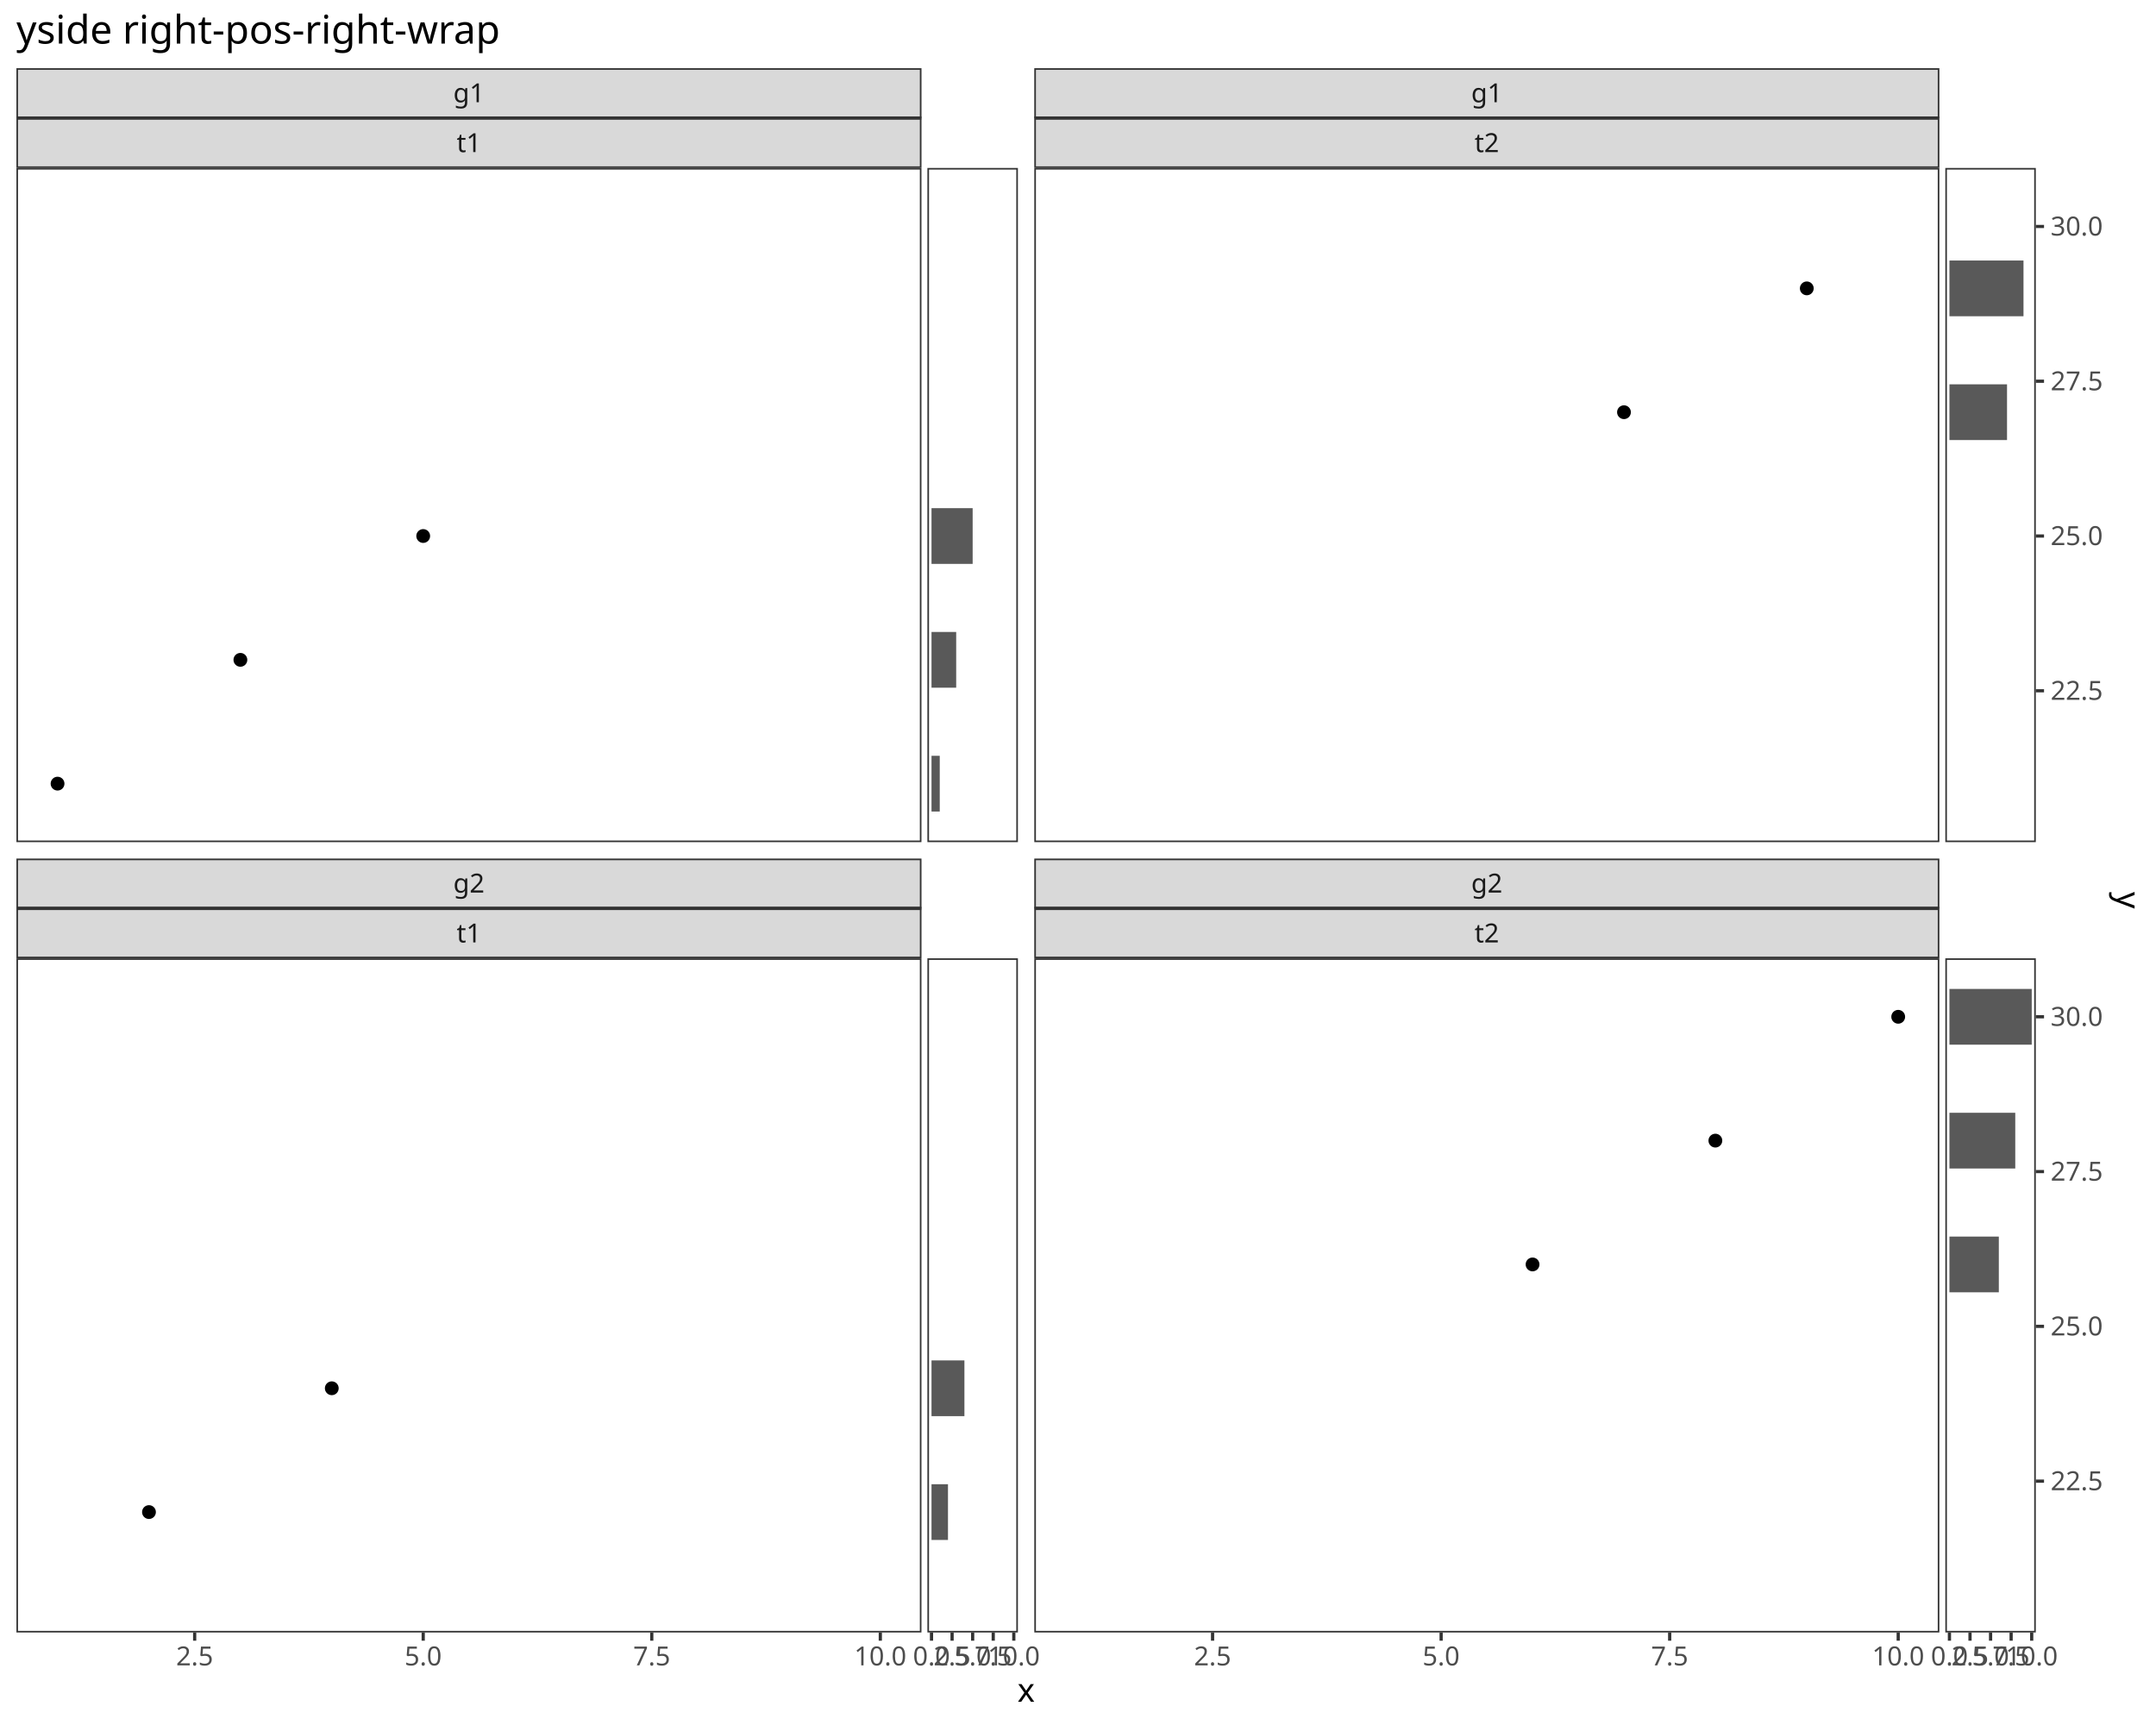
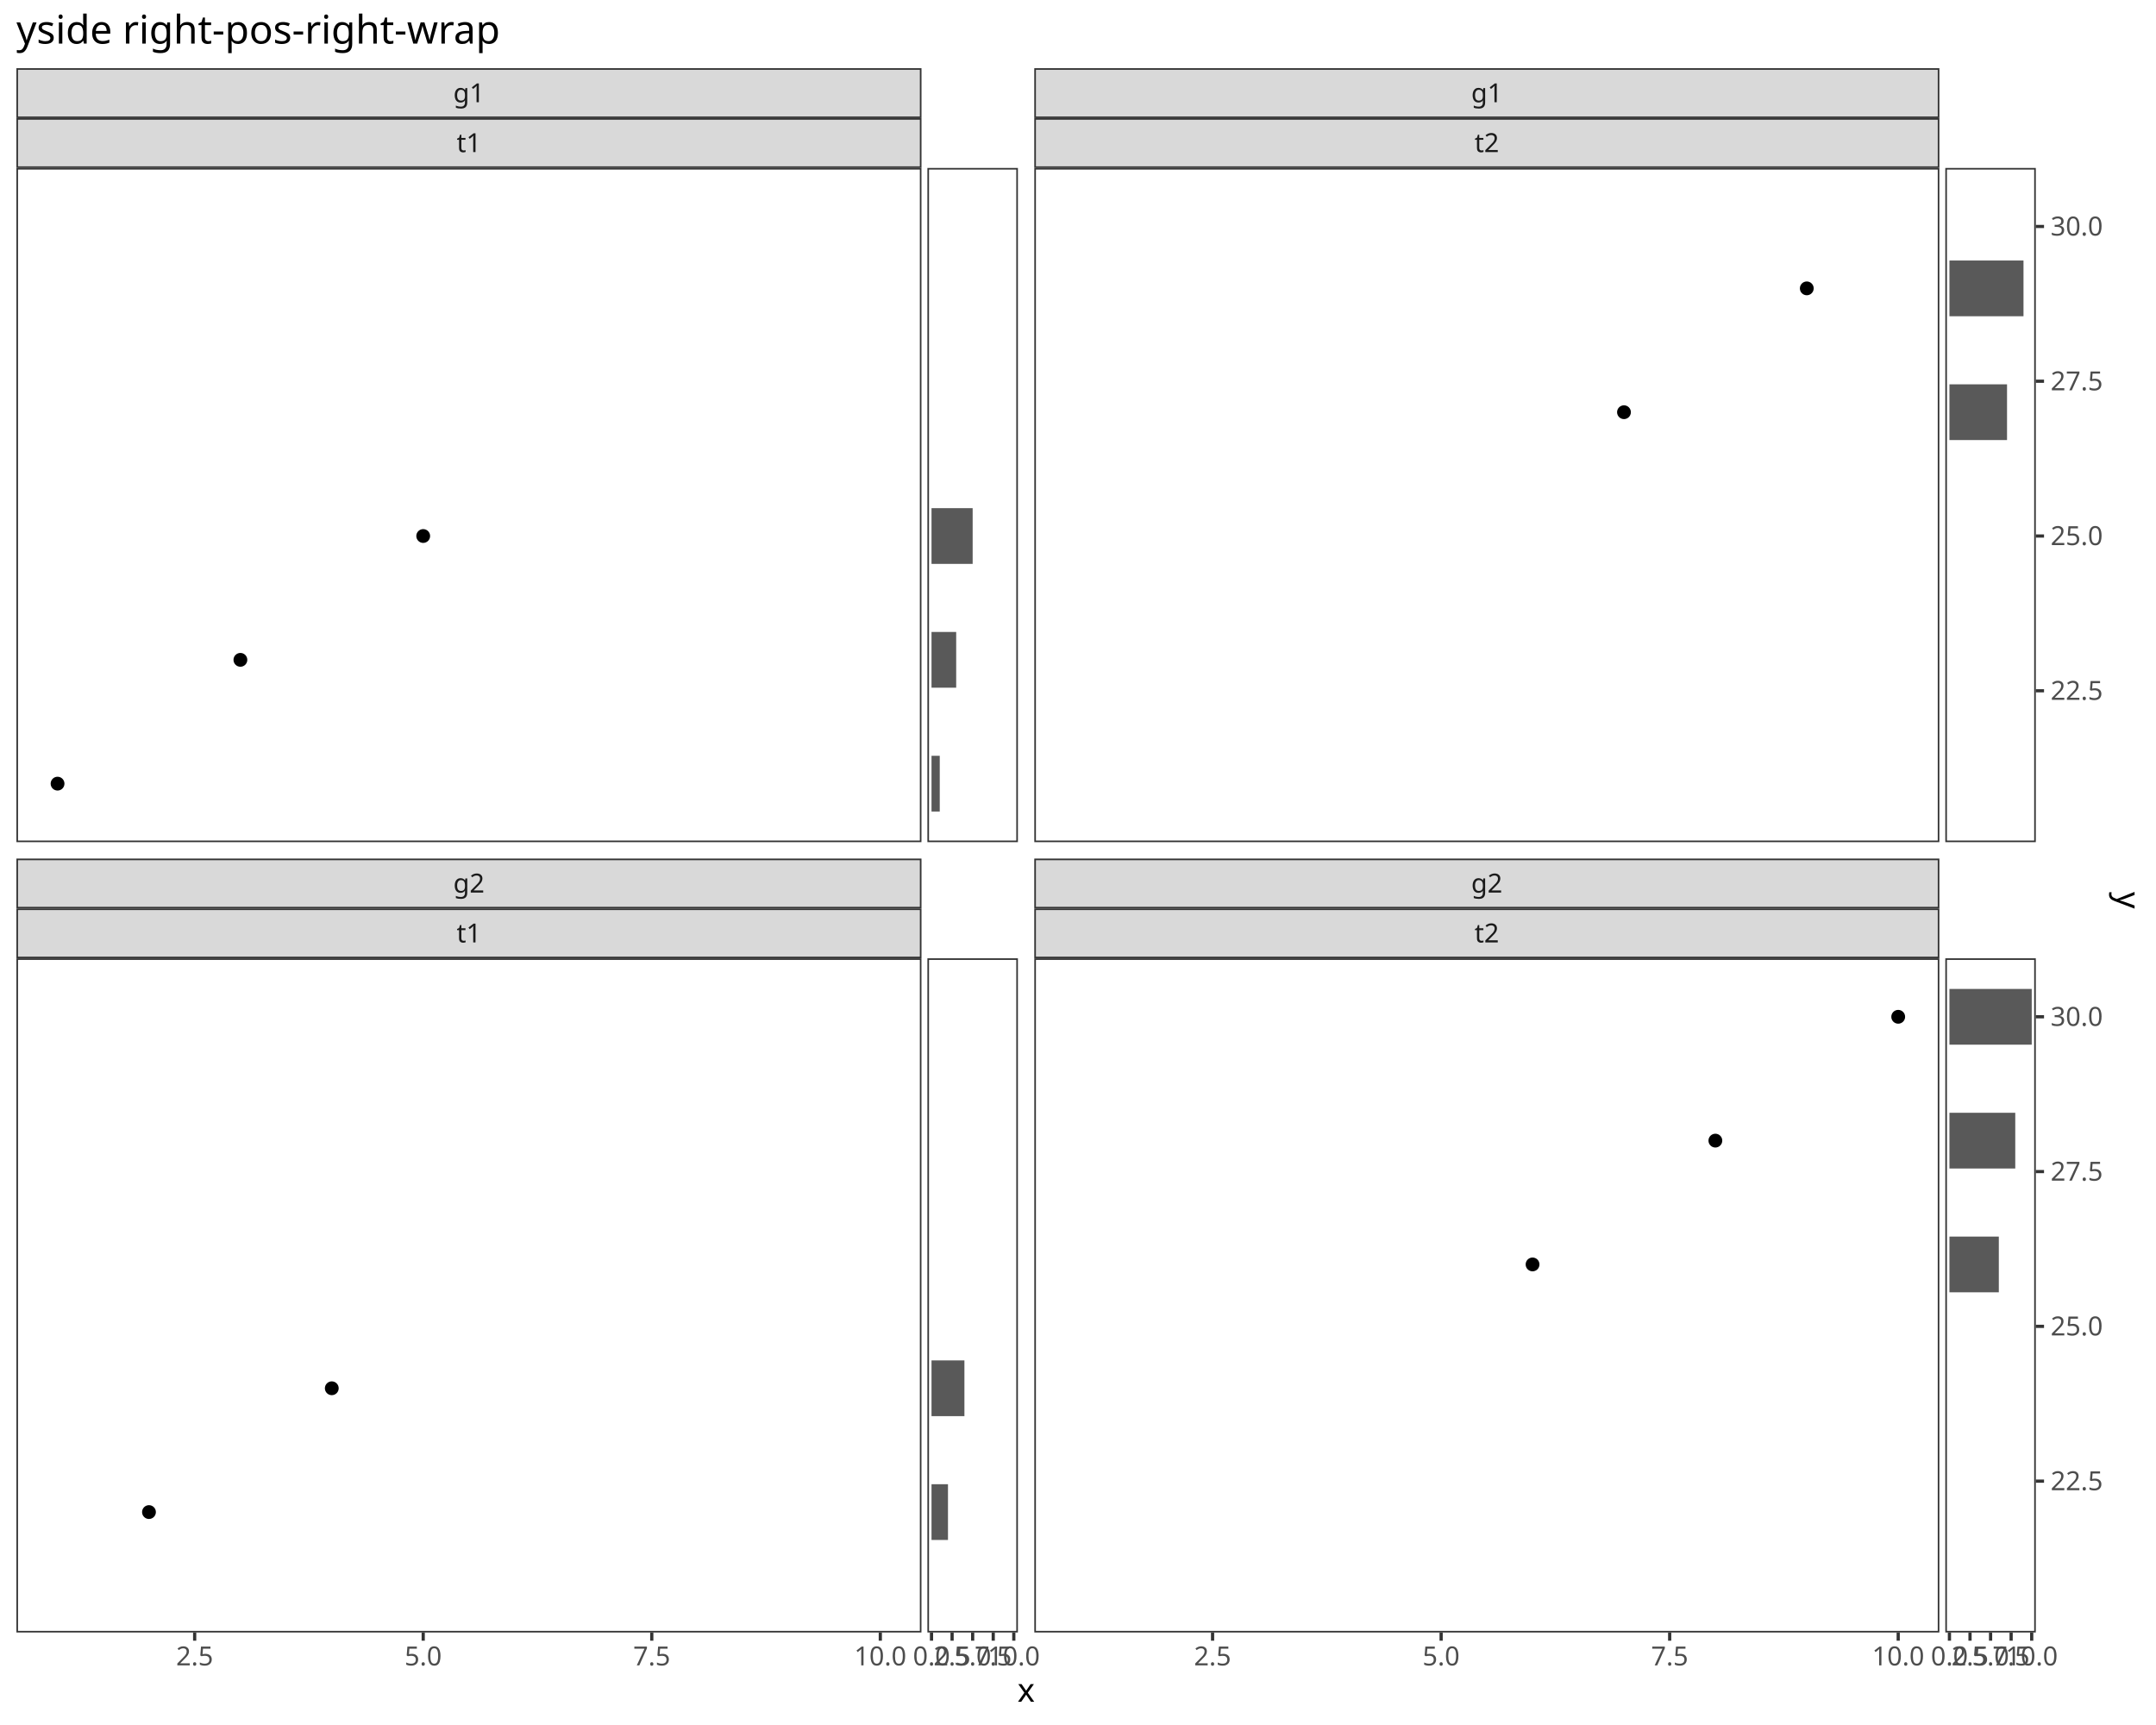
<svg xmlns="http://www.w3.org/2000/svg" class="svglite" data-engine-version="2.0" width="720.00pt" height="576.00pt" viewBox="0 0 720.00 576.00">
  <defs>
    <style type="text/css">
    .svglite line, .svglite polyline, .svglite polygon, .svglite path, .svglite rect, .svglite circle {
      fill: none;
      stroke: #000000;
      stroke-linecap: round;
      stroke-linejoin: round;
      stroke-miterlimit: 10.00;
    }
  </style>
  </defs>
  <rect width="100%" height="100%" style="stroke: none; fill: #FFFFFF;" />
  <defs>
    <clipPath id="cpMC4wMHw3MjAuMDB8MC4wMHw1NzYuMDA=">
      <rect x="0.00" y="0.00" width="720.00" height="576.00" />
    </clipPath>
  </defs>
  <g clip-path="url(#cpMC4wMHw3MjAuMDB8MC4wMHw1NzYuMDA=)">
    <rect x="0" y="0.00" width="720.00" height="576.00" style="stroke-width: 1.07; stroke: #FFFFFF; fill: #FFFFFF;" />
  </g>
  <defs>
    <clipPath id="cpNS40OHwzMDcuNzJ8NTYuMDh8MjgxLjIx">
      <rect x="5.48" y="56.08" width="302.24" height="225.12" />
    </clipPath>
  </defs>
  <g clip-path="url(#cpNS40OHwzMDcuNzJ8NTYuMDh8MjgxLjIx)">
    <rect x="5.48" y="56.08" width="302.24" height="225.12" style="stroke-width: 1.07; stroke: none; fill: #FFFFFF;" />
    <circle cx="19.22" cy="261.67" r="1.95" style="stroke-width: 0.71; fill: #000000;" />
    <circle cx="80.28" cy="220.33" r="1.95" style="stroke-width: 0.71; fill: #000000;" />
    <circle cx="141.33" cy="178.98" r="1.95" style="stroke-width: 0.71; fill: #000000;" />
    <rect x="5.48" y="56.08" width="302.24" height="225.12" style="stroke-width: 1.07; stroke: #333333;" />
  </g>
  <g clip-path="url(#cpMC4wMHw3MjAuMDB8MC4wMHw1NzYuMDA=)">
</g>
  <defs>
    <clipPath id="cpNS40OHwzMDcuNzJ8MzE5Ljk5fDU0NS4xMQ==">
      <rect x="5.48" y="319.99" width="302.24" height="225.12" />
    </clipPath>
  </defs>
  <g clip-path="url(#cpNS40OHwzMDcuNzJ8MzE5Ljk5fDU0NS4xMQ==)">
    <rect x="5.48" y="319.99" width="302.24" height="225.12" style="stroke-width: 1.07; stroke: none; fill: #FFFFFF;" />
    <circle cx="49.75" cy="504.90" r="1.95" style="stroke-width: 0.71; fill: #000000;" />
    <circle cx="110.80" cy="463.56" r="1.95" style="stroke-width: 0.71; fill: #000000;" />
    <rect x="5.48" y="319.99" width="302.24" height="225.12" style="stroke-width: 1.07; stroke: #333333;" />
  </g>
  <g clip-path="url(#cpMC4wMHw3MjAuMDB8MC4wMHw1NzYuMDA=)">
</g>
  <defs>
    <clipPath id="cpMzA5LjcxfDMzOS45M3w1Ni4wOHwyODEuMjE=">
      <rect x="309.71" y="56.08" width="30.22" height="225.12" />
    </clipPath>
  </defs>
  <g clip-path="url(#cpMzA5LjcxfDMzOS45M3w1Ni4wOHwyODEuMjE=)">
    <rect x="309.71" y="56.08" width="30.22" height="225.12" style="stroke-width: 1.07; stroke: none; fill: #FFFFFF;" />
    <rect x="311.08" y="252.37" width="2.75" height="18.61" style="stroke-width: 1.07; stroke: none; stroke-linecap: butt; stroke-linejoin: miter; fill: #595959;" />
    <rect x="311.08" y="211.02" width="8.24" height="18.61" style="stroke-width: 1.07; stroke: none; stroke-linecap: butt; stroke-linejoin: miter; fill: #595959;" />
    <rect x="311.08" y="169.68" width="13.74" height="18.61" style="stroke-width: 1.07; stroke: none; stroke-linecap: butt; stroke-linejoin: miter; fill: #595959;" />
    <rect x="309.71" y="56.08" width="30.22" height="225.12" style="stroke-width: 1.07; stroke: #333333;" />
  </g>
  <g clip-path="url(#cpMC4wMHw3MjAuMDB8MC4wMHw1NzYuMDA=)">
</g>
  <defs>
    <clipPath id="cpMzA5LjcxfDMzOS45M3wzMTkuOTl8NTQ1LjEx">
      <rect x="309.71" y="319.99" width="30.22" height="225.12" />
    </clipPath>
  </defs>
  <g clip-path="url(#cpMzA5LjcxfDMzOS45M3wzMTkuOTl8NTQ1LjEx)">
    <rect x="309.71" y="319.99" width="30.22" height="225.12" style="stroke-width: 1.07; stroke: none; fill: #FFFFFF;" />
    <rect x="311.08" y="495.60" width="5.50" height="18.61" style="stroke-width: 1.07; stroke: none; stroke-linecap: butt; stroke-linejoin: miter; fill: #595959;" />
    <rect x="311.08" y="454.26" width="10.99" height="18.61" style="stroke-width: 1.07; stroke: none; stroke-linecap: butt; stroke-linejoin: miter; fill: #595959;" />
    <rect x="309.71" y="319.99" width="30.22" height="225.12" style="stroke-width: 1.07; stroke: #333333;" />
  </g>
  <g clip-path="url(#cpMC4wMHw3MjAuMDB8MC4wMHw1NzYuMDA=)">
</g>
  <defs>
    <clipPath id="cpMzQ1LjQxfDY0Ny42NXw1Ni4wOHwyODEuMjE=">
      <rect x="345.41" y="56.08" width="302.24" height="225.12" />
    </clipPath>
  </defs>
  <g clip-path="url(#cpMzQ1LjQxfDY0Ny42NXw1Ni4wOHwyODEuMjE=)">
    <rect x="345.41" y="56.08" width="302.24" height="225.12" style="stroke-width: 1.07; stroke: none; fill: #FFFFFF;" />
    <circle cx="542.33" cy="137.64" r="1.95" style="stroke-width: 0.71; fill: #000000;" />
    <circle cx="603.38" cy="96.29" r="1.95" style="stroke-width: 0.71; fill: #000000;" />
    <rect x="345.41" y="56.08" width="302.24" height="225.12" style="stroke-width: 1.07; stroke: #333333;" />
  </g>
  <g clip-path="url(#cpMC4wMHw3MjAuMDB8MC4wMHw1NzYuMDA=)">
</g>
  <defs>
    <clipPath id="cpMzQ1LjQxfDY0Ny42NXwzMTkuOTl8NTQ1LjEx">
      <rect x="345.41" y="319.99" width="302.24" height="225.12" />
    </clipPath>
  </defs>
  <g clip-path="url(#cpMzQ1LjQxfDY0Ny42NXwzMTkuOTl8NTQ1LjEx)">
    <rect x="345.41" y="319.99" width="302.24" height="225.12" style="stroke-width: 1.07; stroke: none; fill: #FFFFFF;" />
    <circle cx="511.80" cy="422.21" r="1.95" style="stroke-width: 0.71; fill: #000000;" />
    <circle cx="572.85" cy="380.87" r="1.95" style="stroke-width: 0.71; fill: #000000;" />
    <circle cx="633.91" cy="339.52" r="1.95" style="stroke-width: 0.71; fill: #000000;" />
    <rect x="345.41" y="319.99" width="302.24" height="225.12" style="stroke-width: 1.07; stroke: #333333;" />
  </g>
  <g clip-path="url(#cpMC4wMHw3MjAuMDB8MC4wMHw1NzYuMDA=)">
</g>
  <defs>
    <clipPath id="cpNjQ5LjY0fDY3OS44N3w1Ni4wOHwyODEuMjE=">
      <rect x="649.64" y="56.08" width="30.22" height="225.12" />
    </clipPath>
  </defs>
  <g clip-path="url(#cpNjQ5LjY0fDY3OS44N3w1Ni4wOHwyODEuMjE=)">
    <rect x="649.64" y="56.08" width="30.22" height="225.12" style="stroke-width: 1.07; stroke: none; fill: #FFFFFF;" />
    <rect x="651.02" y="128.33" width="19.23" height="18.61" style="stroke-width: 1.07; stroke: none; stroke-linecap: butt; stroke-linejoin: miter; fill: #595959;" />
    <rect x="651.02" y="86.99" width="24.73" height="18.61" style="stroke-width: 1.07; stroke: none; stroke-linecap: butt; stroke-linejoin: miter; fill: #595959;" />
    <rect x="649.64" y="56.08" width="30.22" height="225.12" style="stroke-width: 1.07; stroke: #333333;" />
  </g>
  <g clip-path="url(#cpMC4wMHw3MjAuMDB8MC4wMHw1NzYuMDA=)">
</g>
  <defs>
    <clipPath id="cpNjQ5LjY0fDY3OS44N3wzMTkuOTl8NTQ1LjEx">
      <rect x="649.64" y="319.99" width="30.22" height="225.12" />
    </clipPath>
  </defs>
  <g clip-path="url(#cpNjQ5LjY0fDY3OS44N3wzMTkuOTl8NTQ1LjEx)">
    <rect x="649.64" y="319.99" width="30.22" height="225.12" style="stroke-width: 1.07; stroke: none; fill: #FFFFFF;" />
    <rect x="651.02" y="412.91" width="16.49" height="18.61" style="stroke-width: 1.07; stroke: none; stroke-linecap: butt; stroke-linejoin: miter; fill: #595959;" />
    <rect x="651.02" y="371.57" width="21.98" height="18.61" style="stroke-width: 1.07; stroke: none; stroke-linecap: butt; stroke-linejoin: miter; fill: #595959;" />
    <rect x="651.02" y="330.22" width="27.48" height="18.61" style="stroke-width: 1.07; stroke: none; stroke-linecap: butt; stroke-linejoin: miter; fill: #595959;" />
    <rect x="649.64" y="319.99" width="30.22" height="225.12" style="stroke-width: 1.07; stroke: #333333;" />
  </g>
  <g clip-path="url(#cpMC4wMHw3MjAuMDB8MC4wMHw1NzYuMDA=)">
</g>
  <defs>
    <clipPath id="cpNS40OHwzMDcuNzJ8Mjg2LjY5fDMxOS45OQ==">
      <rect x="5.48" y="286.69" width="302.24" height="33.30" />
    </clipPath>
  </defs>
  <g clip-path="url(#cpNS40OHwzMDcuNzJ8Mjg2LjY5fDMxOS45OQ==)">
+ </g>
+   <defs>
+     <clipPath id="cpNS40OHwzMDcuNzJ8Mjg2LjY5fDMwMy4zNA==">
+       <rect x="5.48" y="286.69" width="302.24" height="16.65" />
+     </clipPath>
+   </defs>
+   <g clip-path="url(#cpNS40OHwzMDcuNzJ8Mjg2LjY5fDMwMy4zNA==)">
    <rect x="5.48" y="286.69" width="302.24" height="16.65" style="stroke-width: 1.07; stroke: #333333; fill: #D9D9D9;" />
    <text x="156.60" y="298.04" text-anchor="middle" style="font-size: 8.80px; fill: #1A1A1A; font-family: sans;" textLength="9.79px" lengthAdjust="spacingAndGlyphs">g2</text>
+   </g>
+   <g clip-path="url(#cpNS40OHwzMDcuNzJ8Mjg2LjY5fDMxOS45OQ==)">
+ </g>
+   <defs>
+     <clipPath id="cpNS40OHwzMDcuNzJ8MzAzLjM0fDMxOS45OQ==">
+       <rect x="5.48" y="303.34" width="302.24" height="16.65" />
+     </clipPath>
+   </defs>
+   <g clip-path="url(#cpNS40OHwzMDcuNzJ8MzAzLjM0fDMxOS45OQ==)">
    <rect x="5.48" y="303.34" width="302.24" height="16.65" style="stroke-width: 1.07; stroke: #333333; fill: #D9D9D9;" />
    <text x="156.60" y="314.69" text-anchor="middle" style="font-size: 8.80px; fill: #1A1A1A; font-family: sans;" textLength="7.34px" lengthAdjust="spacingAndGlyphs">t1</text>
  </g>
+   <g clip-path="url(#cpNS40OHwzMDcuNzJ8Mjg2LjY5fDMxOS45OQ==)">
+ </g>
  <g clip-path="url(#cpMC4wMHw3MjAuMDB8MC4wMHw1NzYuMDA=)">
</g>
  <defs>
    <clipPath id="cpMzA5LjcxfDMzOS45M3wyODYuNjl8MzE5Ljk5">
      <rect x="309.71" y="286.69" width="30.22" height="33.30" />
    </clipPath>
  </defs>
  <g clip-path="url(#cpMzA5LjcxfDMzOS45M3wyODYuNjl8MzE5Ljk5)">
</g>
  <g clip-path="url(#cpMC4wMHw3MjAuMDB8MC4wMHw1NzYuMDA=)">
</g>
  <defs>
    <clipPath id="cpMzQ1LjQxfDY0Ny42NXwyODYuNjl8MzE5Ljk5">
      <rect x="345.41" y="286.69" width="302.24" height="33.30" />
    </clipPath>
  </defs>
  <g clip-path="url(#cpMzQ1LjQxfDY0Ny42NXwyODYuNjl8MzE5Ljk5)">
+ </g>
+   <defs>
+     <clipPath id="cpMzQ1LjQxfDY0Ny42NXwyODYuNjl8MzAzLjM0">
+       <rect x="345.41" y="286.69" width="302.24" height="16.65" />
+     </clipPath>
+   </defs>
+   <g clip-path="url(#cpMzQ1LjQxfDY0Ny42NXwyODYuNjl8MzAzLjM0)">
    <rect x="345.41" y="286.69" width="302.24" height="16.65" style="stroke-width: 1.07; stroke: #333333; fill: #D9D9D9;" />
    <text x="496.53" y="298.04" text-anchor="middle" style="font-size: 8.80px; fill: #1A1A1A; font-family: sans;" textLength="9.79px" lengthAdjust="spacingAndGlyphs">g2</text>
+   </g>
+   <g clip-path="url(#cpMzQ1LjQxfDY0Ny42NXwyODYuNjl8MzE5Ljk5)">
+ </g>
+   <defs>
+     <clipPath id="cpMzQ1LjQxfDY0Ny42NXwzMDMuMzR8MzE5Ljk5">
+       <rect x="345.41" y="303.34" width="302.24" height="16.65" />
+     </clipPath>
+   </defs>
+   <g clip-path="url(#cpMzQ1LjQxfDY0Ny42NXwzMDMuMzR8MzE5Ljk5)">
    <rect x="345.41" y="303.34" width="302.24" height="16.65" style="stroke-width: 1.07; stroke: #333333; fill: #D9D9D9;" />
    <text x="496.53" y="314.69" text-anchor="middle" style="font-size: 8.80px; fill: #1A1A1A; font-family: sans;" textLength="7.34px" lengthAdjust="spacingAndGlyphs">t2</text>
  </g>
+   <g clip-path="url(#cpMzQ1LjQxfDY0Ny42NXwyODYuNjl8MzE5Ljk5)">
+ </g>
  <g clip-path="url(#cpMC4wMHw3MjAuMDB8MC4wMHw1NzYuMDA=)">
</g>
  <defs>
    <clipPath id="cpNjQ5LjY0fDY3OS44N3wyODYuNjl8MzE5Ljk5">
      <rect x="649.64" y="286.69" width="30.22" height="33.30" />
    </clipPath>
  </defs>
  <g clip-path="url(#cpNjQ5LjY0fDY3OS44N3wyODYuNjl8MzE5Ljk5)">
</g>
  <g clip-path="url(#cpMC4wMHw3MjAuMDB8MC4wMHw1NzYuMDA=)">
</g>
  <defs>
    <clipPath id="cpNS40OHwzMDcuNzJ8MjIuNzh8NTYuMDg=">
      <rect x="5.48" y="22.78" width="302.24" height="33.30" />
    </clipPath>
  </defs>
  <g clip-path="url(#cpNS40OHwzMDcuNzJ8MjIuNzh8NTYuMDg=)">
+ </g>
+   <defs>
+     <clipPath id="cpNS40OHwzMDcuNzJ8MjIuNzh8MzkuNDM=">
+       <rect x="5.48" y="22.78" width="302.24" height="16.65" />
+     </clipPath>
+   </defs>
+   <g clip-path="url(#cpNS40OHwzMDcuNzJ8MjIuNzh8MzkuNDM=)">
    <rect x="5.48" y="22.78" width="302.24" height="16.65" style="stroke-width: 1.07; stroke: #333333; fill: #D9D9D9;" />
    <text x="156.60" y="34.14" text-anchor="middle" style="font-size: 8.80px; fill: #1A1A1A; font-family: sans;" textLength="9.79px" lengthAdjust="spacingAndGlyphs">g1</text>
+   </g>
+   <g clip-path="url(#cpNS40OHwzMDcuNzJ8MjIuNzh8NTYuMDg=)">
+ </g>
+   <defs>
+     <clipPath id="cpNS40OHwzMDcuNzJ8MzkuNDN8NTYuMDg=">
+       <rect x="5.48" y="39.43" width="302.24" height="16.65" />
+     </clipPath>
+   </defs>
+   <g clip-path="url(#cpNS40OHwzMDcuNzJ8MzkuNDN8NTYuMDg=)">
    <rect x="5.48" y="39.43" width="302.24" height="16.65" style="stroke-width: 1.07; stroke: #333333; fill: #D9D9D9;" />
    <text x="156.60" y="50.79" text-anchor="middle" style="font-size: 8.80px; fill: #1A1A1A; font-family: sans;" textLength="7.34px" lengthAdjust="spacingAndGlyphs">t1</text>
  </g>
+   <g clip-path="url(#cpNS40OHwzMDcuNzJ8MjIuNzh8NTYuMDg=)">
+ </g>
  <g clip-path="url(#cpMC4wMHw3MjAuMDB8MC4wMHw1NzYuMDA=)">
</g>
  <defs>
    <clipPath id="cpMzA5LjcxfDMzOS45M3wyMi43OHw1Ni4wOA==">
      <rect x="309.71" y="22.78" width="30.22" height="33.30" />
    </clipPath>
  </defs>
  <g clip-path="url(#cpMzA5LjcxfDMzOS45M3wyMi43OHw1Ni4wOA==)">
</g>
  <g clip-path="url(#cpMC4wMHw3MjAuMDB8MC4wMHw1NzYuMDA=)">
</g>
  <defs>
    <clipPath id="cpMzQ1LjQxfDY0Ny42NXwyMi43OHw1Ni4wOA==">
      <rect x="345.41" y="22.78" width="302.24" height="33.30" />
    </clipPath>
  </defs>
  <g clip-path="url(#cpMzQ1LjQxfDY0Ny42NXwyMi43OHw1Ni4wOA==)">
+ </g>
+   <defs>
+     <clipPath id="cpMzQ1LjQxfDY0Ny42NXwyMi43OHwzOS40Mw==">
+       <rect x="345.41" y="22.78" width="302.24" height="16.65" />
+     </clipPath>
+   </defs>
+   <g clip-path="url(#cpMzQ1LjQxfDY0Ny42NXwyMi43OHwzOS40Mw==)">
    <rect x="345.41" y="22.78" width="302.24" height="16.65" style="stroke-width: 1.07; stroke: #333333; fill: #D9D9D9;" />
    <text x="496.53" y="34.14" text-anchor="middle" style="font-size: 8.80px; fill: #1A1A1A; font-family: sans;" textLength="9.79px" lengthAdjust="spacingAndGlyphs">g1</text>
+   </g>
+   <g clip-path="url(#cpMzQ1LjQxfDY0Ny42NXwyMi43OHw1Ni4wOA==)">
+ </g>
+   <defs>
+     <clipPath id="cpMzQ1LjQxfDY0Ny42NXwzOS40M3w1Ni4wOA==">
+       <rect x="345.41" y="39.43" width="302.24" height="16.65" />
+     </clipPath>
+   </defs>
+   <g clip-path="url(#cpMzQ1LjQxfDY0Ny42NXwzOS40M3w1Ni4wOA==)">
    <rect x="345.41" y="39.43" width="302.24" height="16.65" style="stroke-width: 1.07; stroke: #333333; fill: #D9D9D9;" />
    <text x="496.53" y="50.79" text-anchor="middle" style="font-size: 8.80px; fill: #1A1A1A; font-family: sans;" textLength="7.34px" lengthAdjust="spacingAndGlyphs">t2</text>
  </g>
+   <g clip-path="url(#cpMzQ1LjQxfDY0Ny42NXwyMi43OHw1Ni4wOA==)">
+ </g>
  <g clip-path="url(#cpMC4wMHw3MjAuMDB8MC4wMHw1NzYuMDA=)">
</g>
  <defs>
    <clipPath id="cpNjQ5LjY0fDY3OS44N3wyMi43OHw1Ni4wOA==">
      <rect x="649.64" y="22.78" width="30.22" height="33.30" />
    </clipPath>
  </defs>
  <g clip-path="url(#cpNjQ5LjY0fDY3OS44N3wyMi43OHw1Ni4wOA==)">
</g>
  <g clip-path="url(#cpMC4wMHw3MjAuMDB8MC4wMHw1NzYuMDA=)">
    <polyline points="65.01,547.85 65.01,545.11 " style="stroke-width: 1.07; stroke: #333333; stroke-linecap: butt;" />
    <polyline points="141.33,547.85 141.33,545.11 " style="stroke-width: 1.07; stroke: #333333; stroke-linecap: butt;" />
    <polyline points="217.66,547.85 217.66,545.11 " style="stroke-width: 1.07; stroke: #333333; stroke-linecap: butt;" />
    <polyline points="293.98,547.85 293.98,545.11 " style="stroke-width: 1.07; stroke: #333333; stroke-linecap: butt;" />
    <text x="65.01" y="556.10" text-anchor="middle" style="font-size: 8.80px; fill: #4D4D4D; font-family: sans;" textLength="12.23px" lengthAdjust="spacingAndGlyphs">2.5</text>
    <text x="141.33" y="556.10" text-anchor="middle" style="font-size: 8.80px; fill: #4D4D4D; font-family: sans;" textLength="12.23px" lengthAdjust="spacingAndGlyphs">5.0</text>
    <text x="217.66" y="556.10" text-anchor="middle" style="font-size: 8.80px; fill: #4D4D4D; font-family: sans;" textLength="12.23px" lengthAdjust="spacingAndGlyphs">7.5</text>
    <text x="293.98" y="556.10" text-anchor="middle" style="font-size: 8.80px; fill: #4D4D4D; font-family: sans;" textLength="17.13px" lengthAdjust="spacingAndGlyphs">10.0</text>
    <polyline points="311.08,547.85 311.08,545.11 " style="stroke-width: 1.07; stroke: #333333; stroke-linecap: butt;" />
    <polyline points="317.95,547.85 317.95,545.11 " style="stroke-width: 1.07; stroke: #333333; stroke-linecap: butt;" />
    <polyline points="324.82,547.85 324.82,545.11 " style="stroke-width: 1.07; stroke: #333333; stroke-linecap: butt;" />
    <polyline points="331.69,547.85 331.69,545.11 " style="stroke-width: 1.07; stroke: #333333; stroke-linecap: butt;" />
    <polyline points="338.56,547.85 338.56,545.11 " style="stroke-width: 1.07; stroke: #333333; stroke-linecap: butt;" />
    <text x="311.08" y="556.10" text-anchor="middle" style="font-size: 8.80px; fill: #4D4D4D; font-family: sans;" textLength="12.23px" lengthAdjust="spacingAndGlyphs">0.0</text>
    <text x="317.95" y="556.10" text-anchor="middle" style="font-size: 8.80px; fill: #4D4D4D; font-family: sans;" textLength="12.23px" lengthAdjust="spacingAndGlyphs">2.5</text>
    <text x="324.82" y="556.10" text-anchor="middle" style="font-size: 8.80px; fill: #4D4D4D; font-family: sans;" textLength="12.23px" lengthAdjust="spacingAndGlyphs">5.0</text>
    <text x="331.69" y="556.10" text-anchor="middle" style="font-size: 8.80px; fill: #4D4D4D; font-family: sans;" textLength="12.23px" lengthAdjust="spacingAndGlyphs">7.5</text>
    <text x="338.56" y="556.10" text-anchor="middle" style="font-size: 8.80px; fill: #4D4D4D; font-family: sans;" textLength="17.13px" lengthAdjust="spacingAndGlyphs">10.0</text>
    <polyline points="404.94,547.85 404.94,545.11 " style="stroke-width: 1.07; stroke: #333333; stroke-linecap: butt;" />
    <polyline points="481.27,547.85 481.27,545.11 " style="stroke-width: 1.07; stroke: #333333; stroke-linecap: butt;" />
    <polyline points="557.59,547.85 557.59,545.11 " style="stroke-width: 1.07; stroke: #333333; stroke-linecap: butt;" />
    <polyline points="633.91,547.85 633.91,545.11 " style="stroke-width: 1.07; stroke: #333333; stroke-linecap: butt;" />
    <text x="404.94" y="556.10" text-anchor="middle" style="font-size: 8.80px; fill: #4D4D4D; font-family: sans;" textLength="12.23px" lengthAdjust="spacingAndGlyphs">2.5</text>
    <text x="481.27" y="556.10" text-anchor="middle" style="font-size: 8.80px; fill: #4D4D4D; font-family: sans;" textLength="12.23px" lengthAdjust="spacingAndGlyphs">5.0</text>
    <text x="557.59" y="556.10" text-anchor="middle" style="font-size: 8.80px; fill: #4D4D4D; font-family: sans;" textLength="12.23px" lengthAdjust="spacingAndGlyphs">7.5</text>
    <text x="633.91" y="556.10" text-anchor="middle" style="font-size: 8.80px; fill: #4D4D4D; font-family: sans;" textLength="17.13px" lengthAdjust="spacingAndGlyphs">10.0</text>
    <polyline points="651.02,547.85 651.02,545.11 " style="stroke-width: 1.07; stroke: #333333; stroke-linecap: butt;" />
    <polyline points="657.89,547.85 657.89,545.11 " style="stroke-width: 1.07; stroke: #333333; stroke-linecap: butt;" />
    <polyline points="664.76,547.85 664.76,545.11 " style="stroke-width: 1.07; stroke: #333333; stroke-linecap: butt;" />
    <polyline points="671.62,547.85 671.62,545.11 " style="stroke-width: 1.07; stroke: #333333; stroke-linecap: butt;" />
    <polyline points="678.49,547.85 678.49,545.11 " style="stroke-width: 1.07; stroke: #333333; stroke-linecap: butt;" />
    <text x="651.02" y="556.10" text-anchor="middle" style="font-size: 8.80px; fill: #4D4D4D; font-family: sans;" textLength="12.23px" lengthAdjust="spacingAndGlyphs">0.0</text>
    <text x="657.89" y="556.10" text-anchor="middle" style="font-size: 8.80px; fill: #4D4D4D; font-family: sans;" textLength="12.23px" lengthAdjust="spacingAndGlyphs">2.5</text>
    <text x="664.76" y="556.10" text-anchor="middle" style="font-size: 8.80px; fill: #4D4D4D; font-family: sans;" textLength="12.23px" lengthAdjust="spacingAndGlyphs">5.0</text>
    <text x="671.62" y="556.10" text-anchor="middle" style="font-size: 8.80px; fill: #4D4D4D; font-family: sans;" textLength="12.23px" lengthAdjust="spacingAndGlyphs">7.5</text>
    <text x="678.49" y="556.10" text-anchor="middle" style="font-size: 8.80px; fill: #4D4D4D; font-family: sans;" textLength="17.13px" lengthAdjust="spacingAndGlyphs">10.0</text>
    <polyline points="682.61,230.66 679.87,230.66 " style="stroke-width: 1.07; stroke: #333333; stroke-linecap: butt;" />
    <polyline points="682.61,178.98 679.87,178.98 " style="stroke-width: 1.07; stroke: #333333; stroke-linecap: butt;" />
    <polyline points="682.61,127.30 679.87,127.30 " style="stroke-width: 1.07; stroke: #333333; stroke-linecap: butt;" />
    <polyline points="682.61,75.62 679.87,75.62 " style="stroke-width: 1.07; stroke: #333333; stroke-linecap: butt;" />
    <text x="684.80" y="233.69" style="font-size: 8.80px; fill: #4D4D4D; font-family: sans;" textLength="17.13px" lengthAdjust="spacingAndGlyphs">22.5</text>
    <text x="684.80" y="182.01" style="font-size: 8.80px; fill: #4D4D4D; font-family: sans;" textLength="17.13px" lengthAdjust="spacingAndGlyphs">25.0</text>
    <text x="684.80" y="130.33" style="font-size: 8.80px; fill: #4D4D4D; font-family: sans;" textLength="17.13px" lengthAdjust="spacingAndGlyphs">27.5</text>
    <text x="684.80" y="78.65" style="font-size: 8.80px; fill: #4D4D4D; font-family: sans;" textLength="17.13px" lengthAdjust="spacingAndGlyphs">30.0</text>
    <polyline points="682.61,494.57 679.87,494.57 " style="stroke-width: 1.07; stroke: #333333; stroke-linecap: butt;" />
    <polyline points="682.61,442.89 679.87,442.89 " style="stroke-width: 1.07; stroke: #333333; stroke-linecap: butt;" />
    <polyline points="682.61,391.21 679.87,391.21 " style="stroke-width: 1.07; stroke: #333333; stroke-linecap: butt;" />
    <polyline points="682.61,339.52 679.87,339.52 " style="stroke-width: 1.07; stroke: #333333; stroke-linecap: butt;" />
    <text x="684.80" y="497.60" style="font-size: 8.80px; fill: #4D4D4D; font-family: sans;" textLength="17.13px" lengthAdjust="spacingAndGlyphs">22.5</text>
    <text x="684.80" y="445.91" style="font-size: 8.80px; fill: #4D4D4D; font-family: sans;" textLength="17.13px" lengthAdjust="spacingAndGlyphs">25.0</text>
    <text x="684.80" y="394.23" style="font-size: 8.80px; fill: #4D4D4D; font-family: sans;" textLength="17.13px" lengthAdjust="spacingAndGlyphs">27.5</text>
    <text x="684.80" y="342.55" style="font-size: 8.80px; fill: #4D4D4D; font-family: sans;" textLength="17.13px" lengthAdjust="spacingAndGlyphs">30.0</text>
    <text x="342.67" y="568.24" text-anchor="middle" style="font-size: 11.00px; font-family: sans;" textLength="5.50px" lengthAdjust="spacingAndGlyphs">x</text>
    <text transform="translate(706.95,300.60) rotate(90)" text-anchor="middle" style="font-size: 11.00px; font-family: sans;" textLength="5.50px" lengthAdjust="spacingAndGlyphs">y</text>
    <text x="5.48" y="14.56" style="font-size: 13.20px; font-family: sans;" textLength="148.94px" lengthAdjust="spacingAndGlyphs">yside right-pos-right-wrap</text>
  </g>
</svg>
